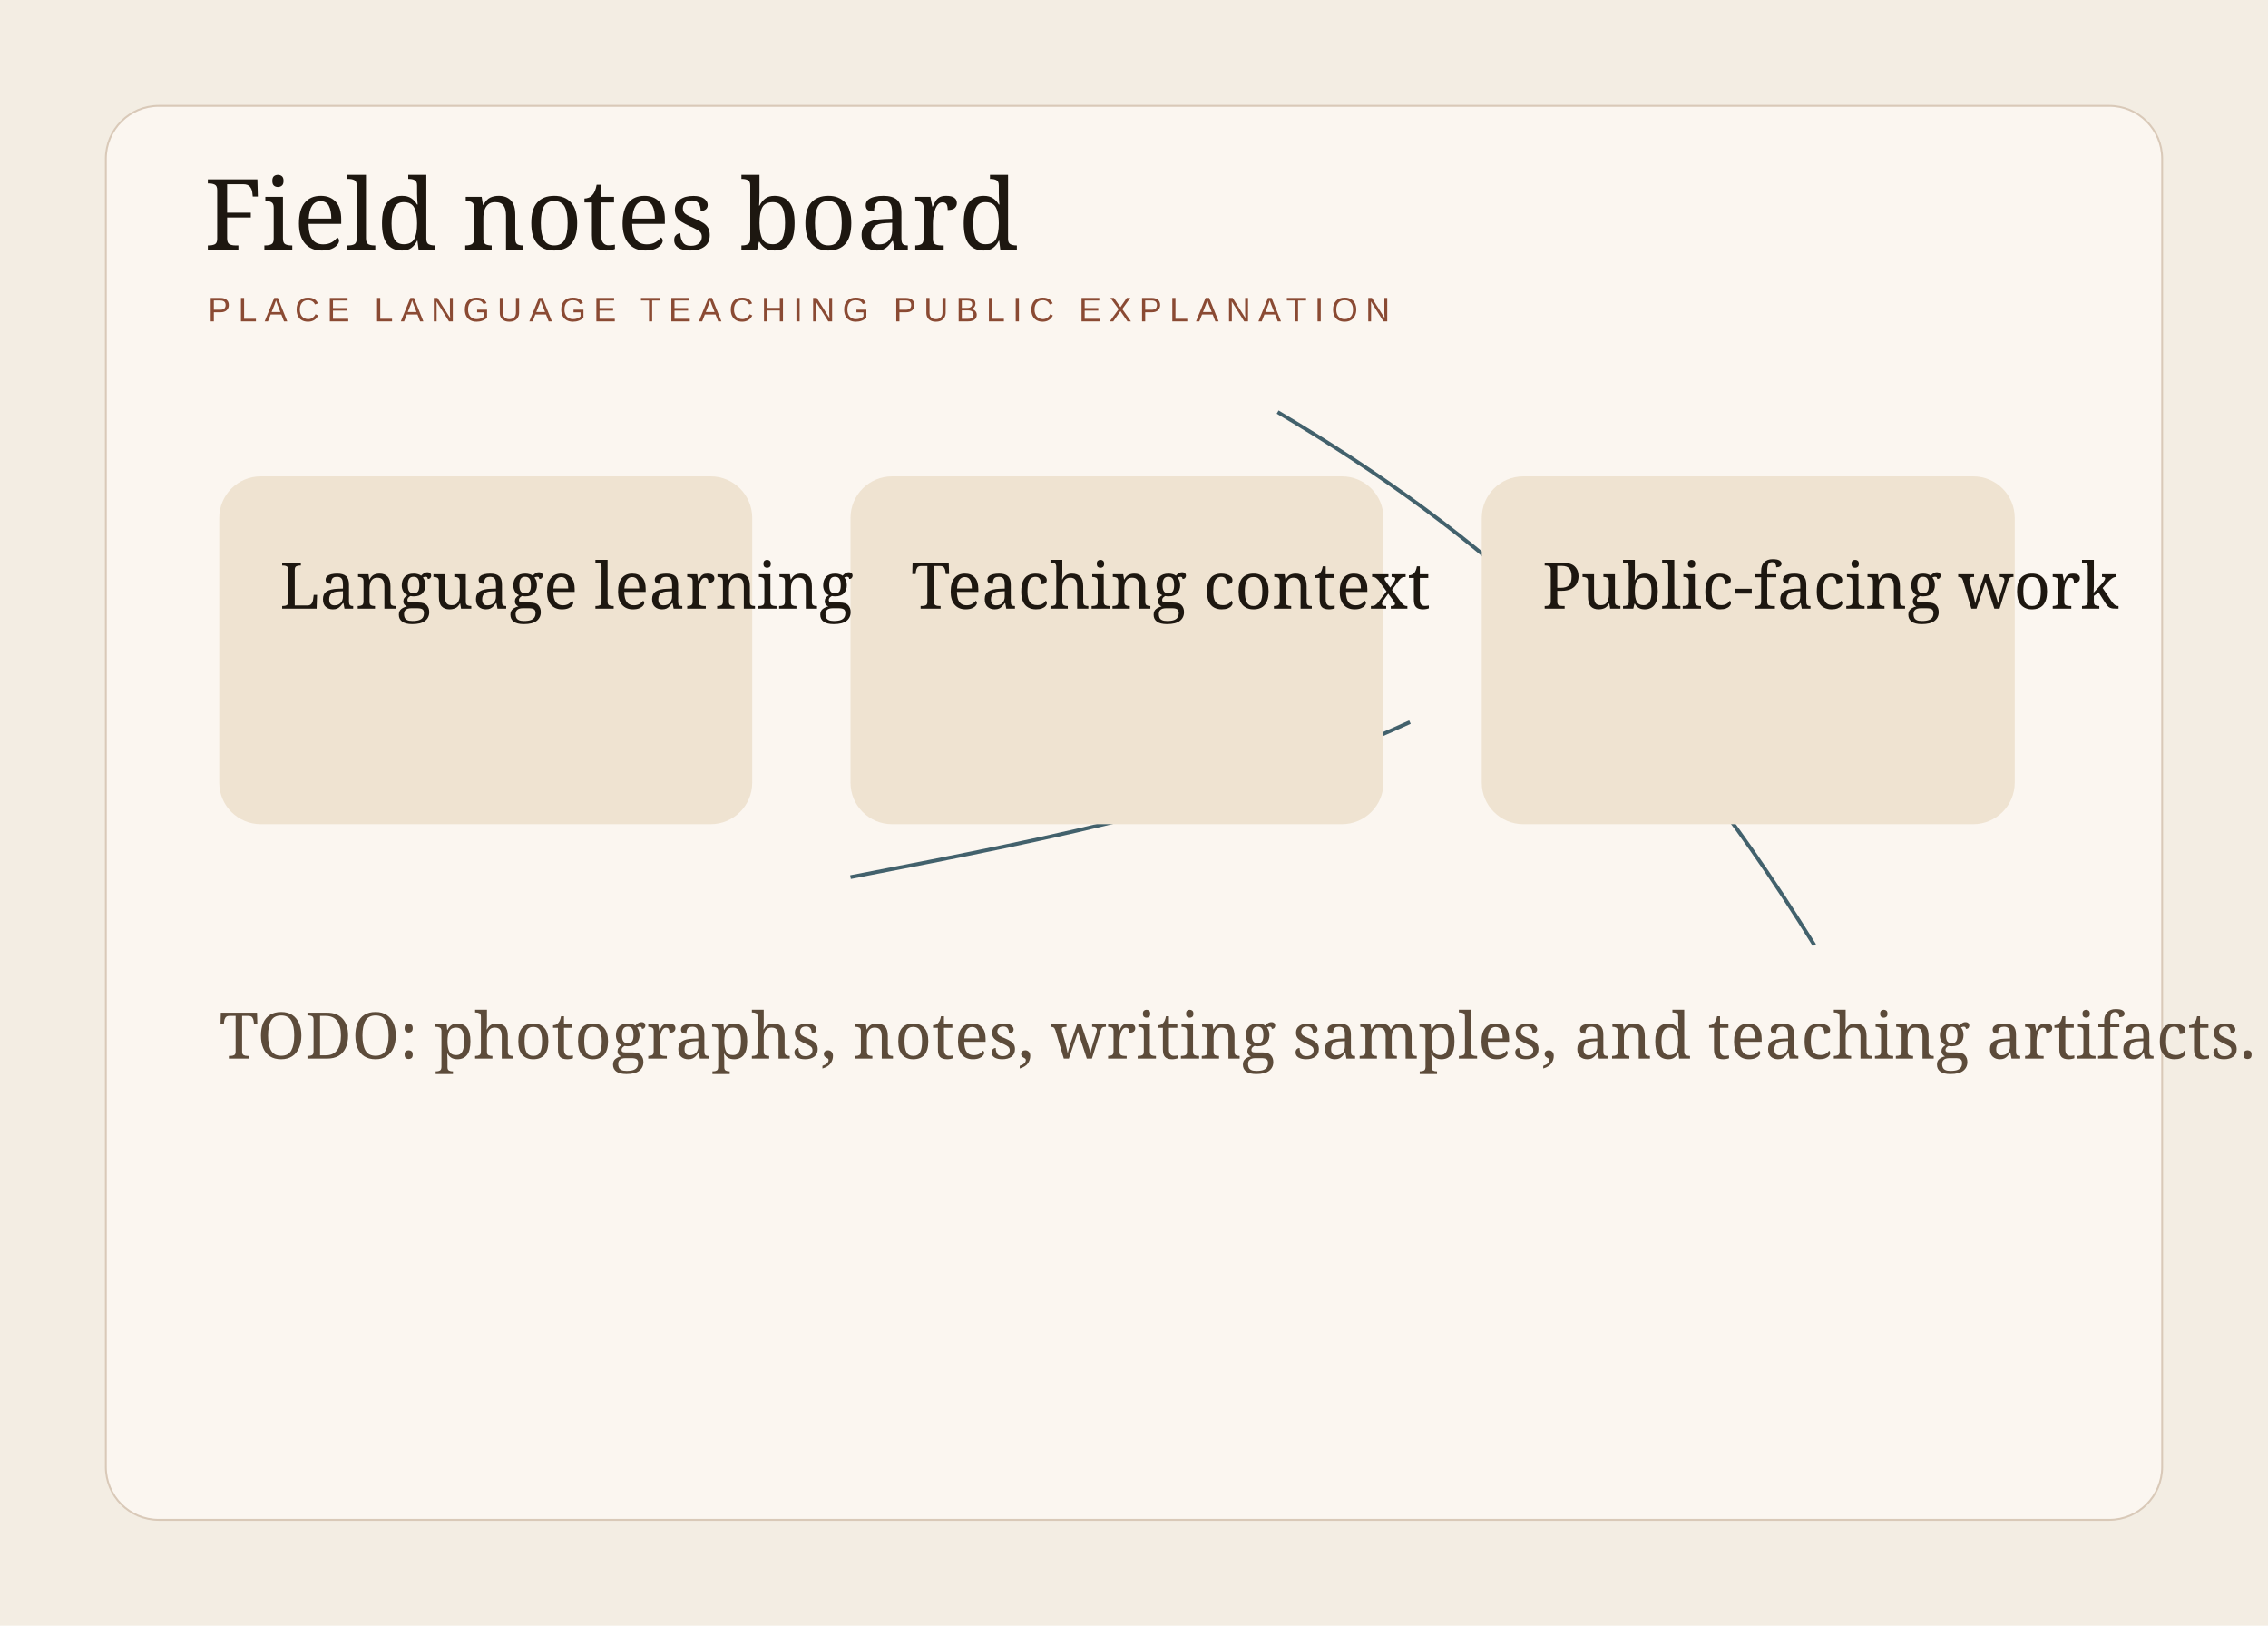
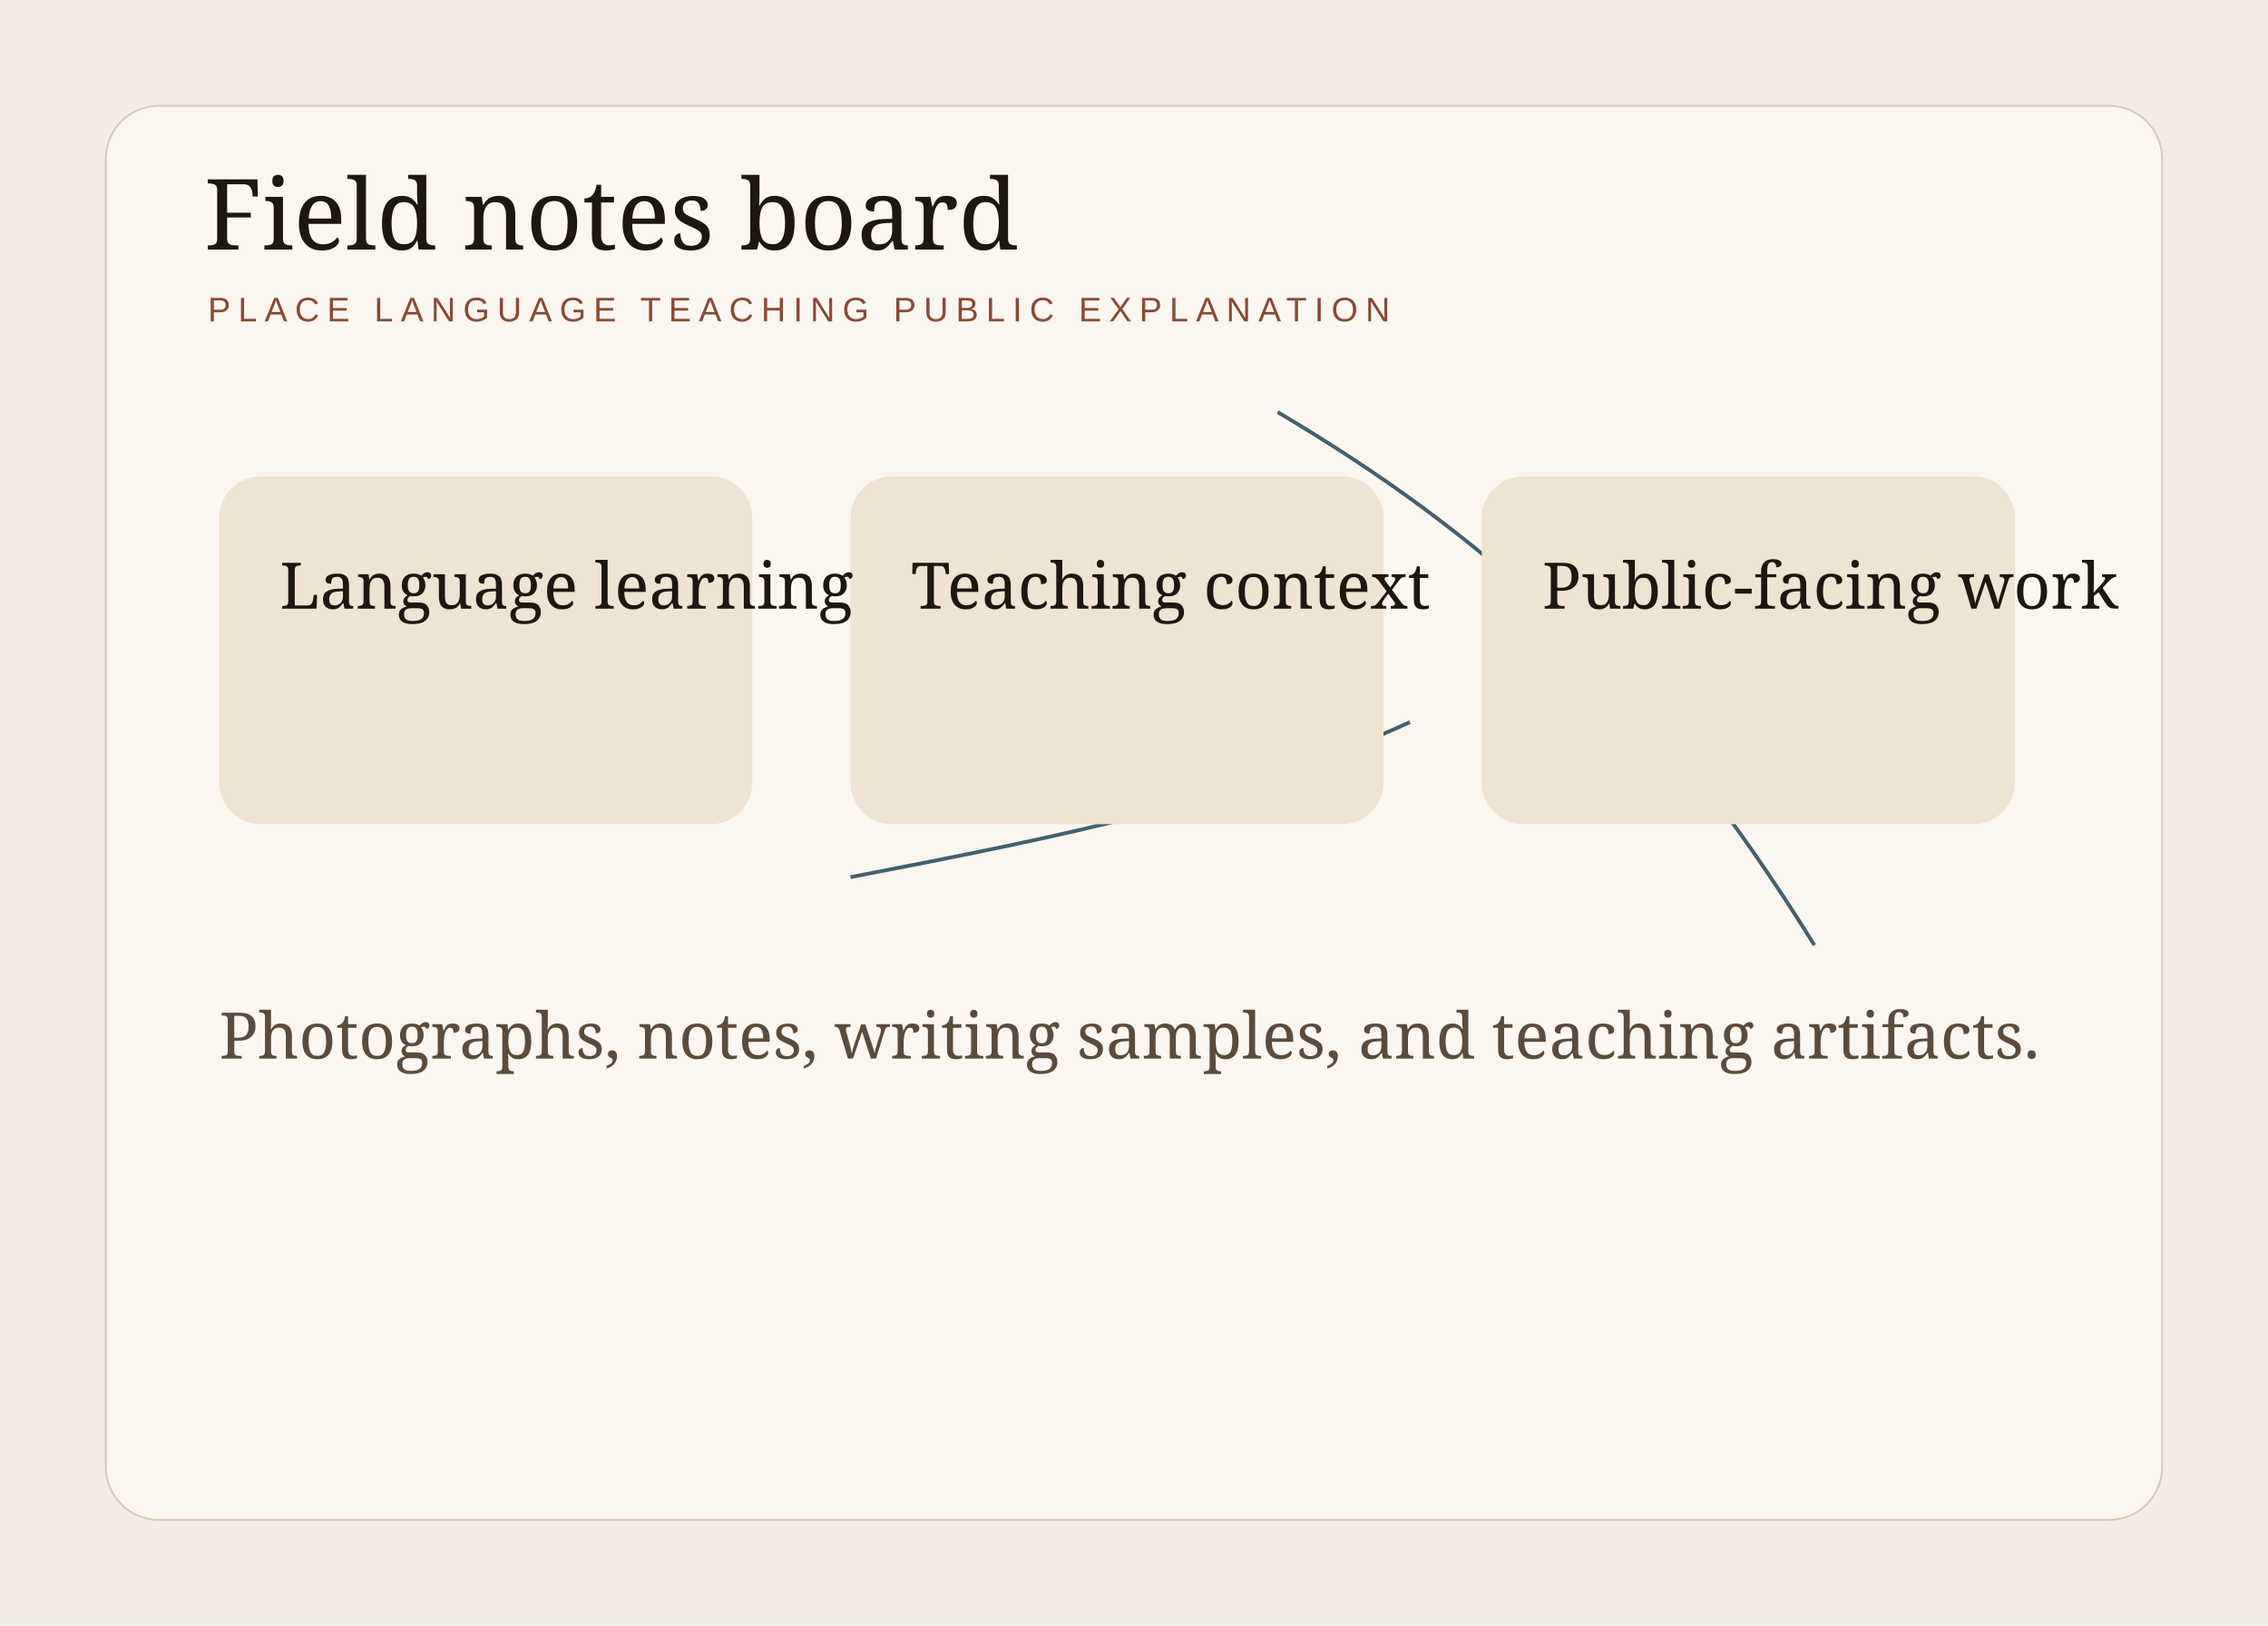
<svg xmlns="http://www.w3.org/2000/svg" width="1200" height="860" viewBox="0 0 1200 860" fill="none">
  <rect width="1200" height="860" fill="#F3EDE3" />
  <rect x="56" y="56" width="1088" height="748" rx="28" fill="#FBF6F0" stroke="#D9C9B8" />
  <text x="108" y="132" fill="#1D1710" font-family="Georgia, serif" font-size="52">Field notes board</text>
  <text x="110" y="170" fill="#8A4A33" font-family="Arial, sans-serif" font-size="18" letter-spacing="4">PLACE  LANGUAGE  TEACHING  PUBLIC EXPLANATION</text>
  <g stroke="#42616C" stroke-width="2">
    <path d="M676 218C784 282 872 358 960 500" />
    <path d="M450 464C564 442 654 424 746 382" />
  </g>
  <g fill="#EFE3D1">
    <rect x="116" y="252" width="282" height="184" rx="22" />
    <rect x="450" y="252" width="282" height="184" rx="22" />
    <rect x="784" y="252" width="282" height="184" rx="22" />
  </g>
  <text x="148" y="322" fill="#1D1710" font-family="Georgia, serif" font-size="34">Language learning</text>
  <text x="482" y="322" fill="#1D1710" font-family="Georgia, serif" font-size="34">Teaching context</text>
  <text x="816" y="322" fill="#1D1710" font-family="Georgia, serif" font-size="34">Public-facing work</text>
-   <text x="116" y="560" fill="#5C4B3A" font-family="Georgia, serif" font-size="34">TODO: photographs, notes, writing samples, and teaching artifacts.</text>
+   <text x="116" y="560" fill="#5C4B3A" font-family="Georgia, serif" font-size="34">Photographs, notes, writing samples, and teaching artifacts.</text>
</svg>
